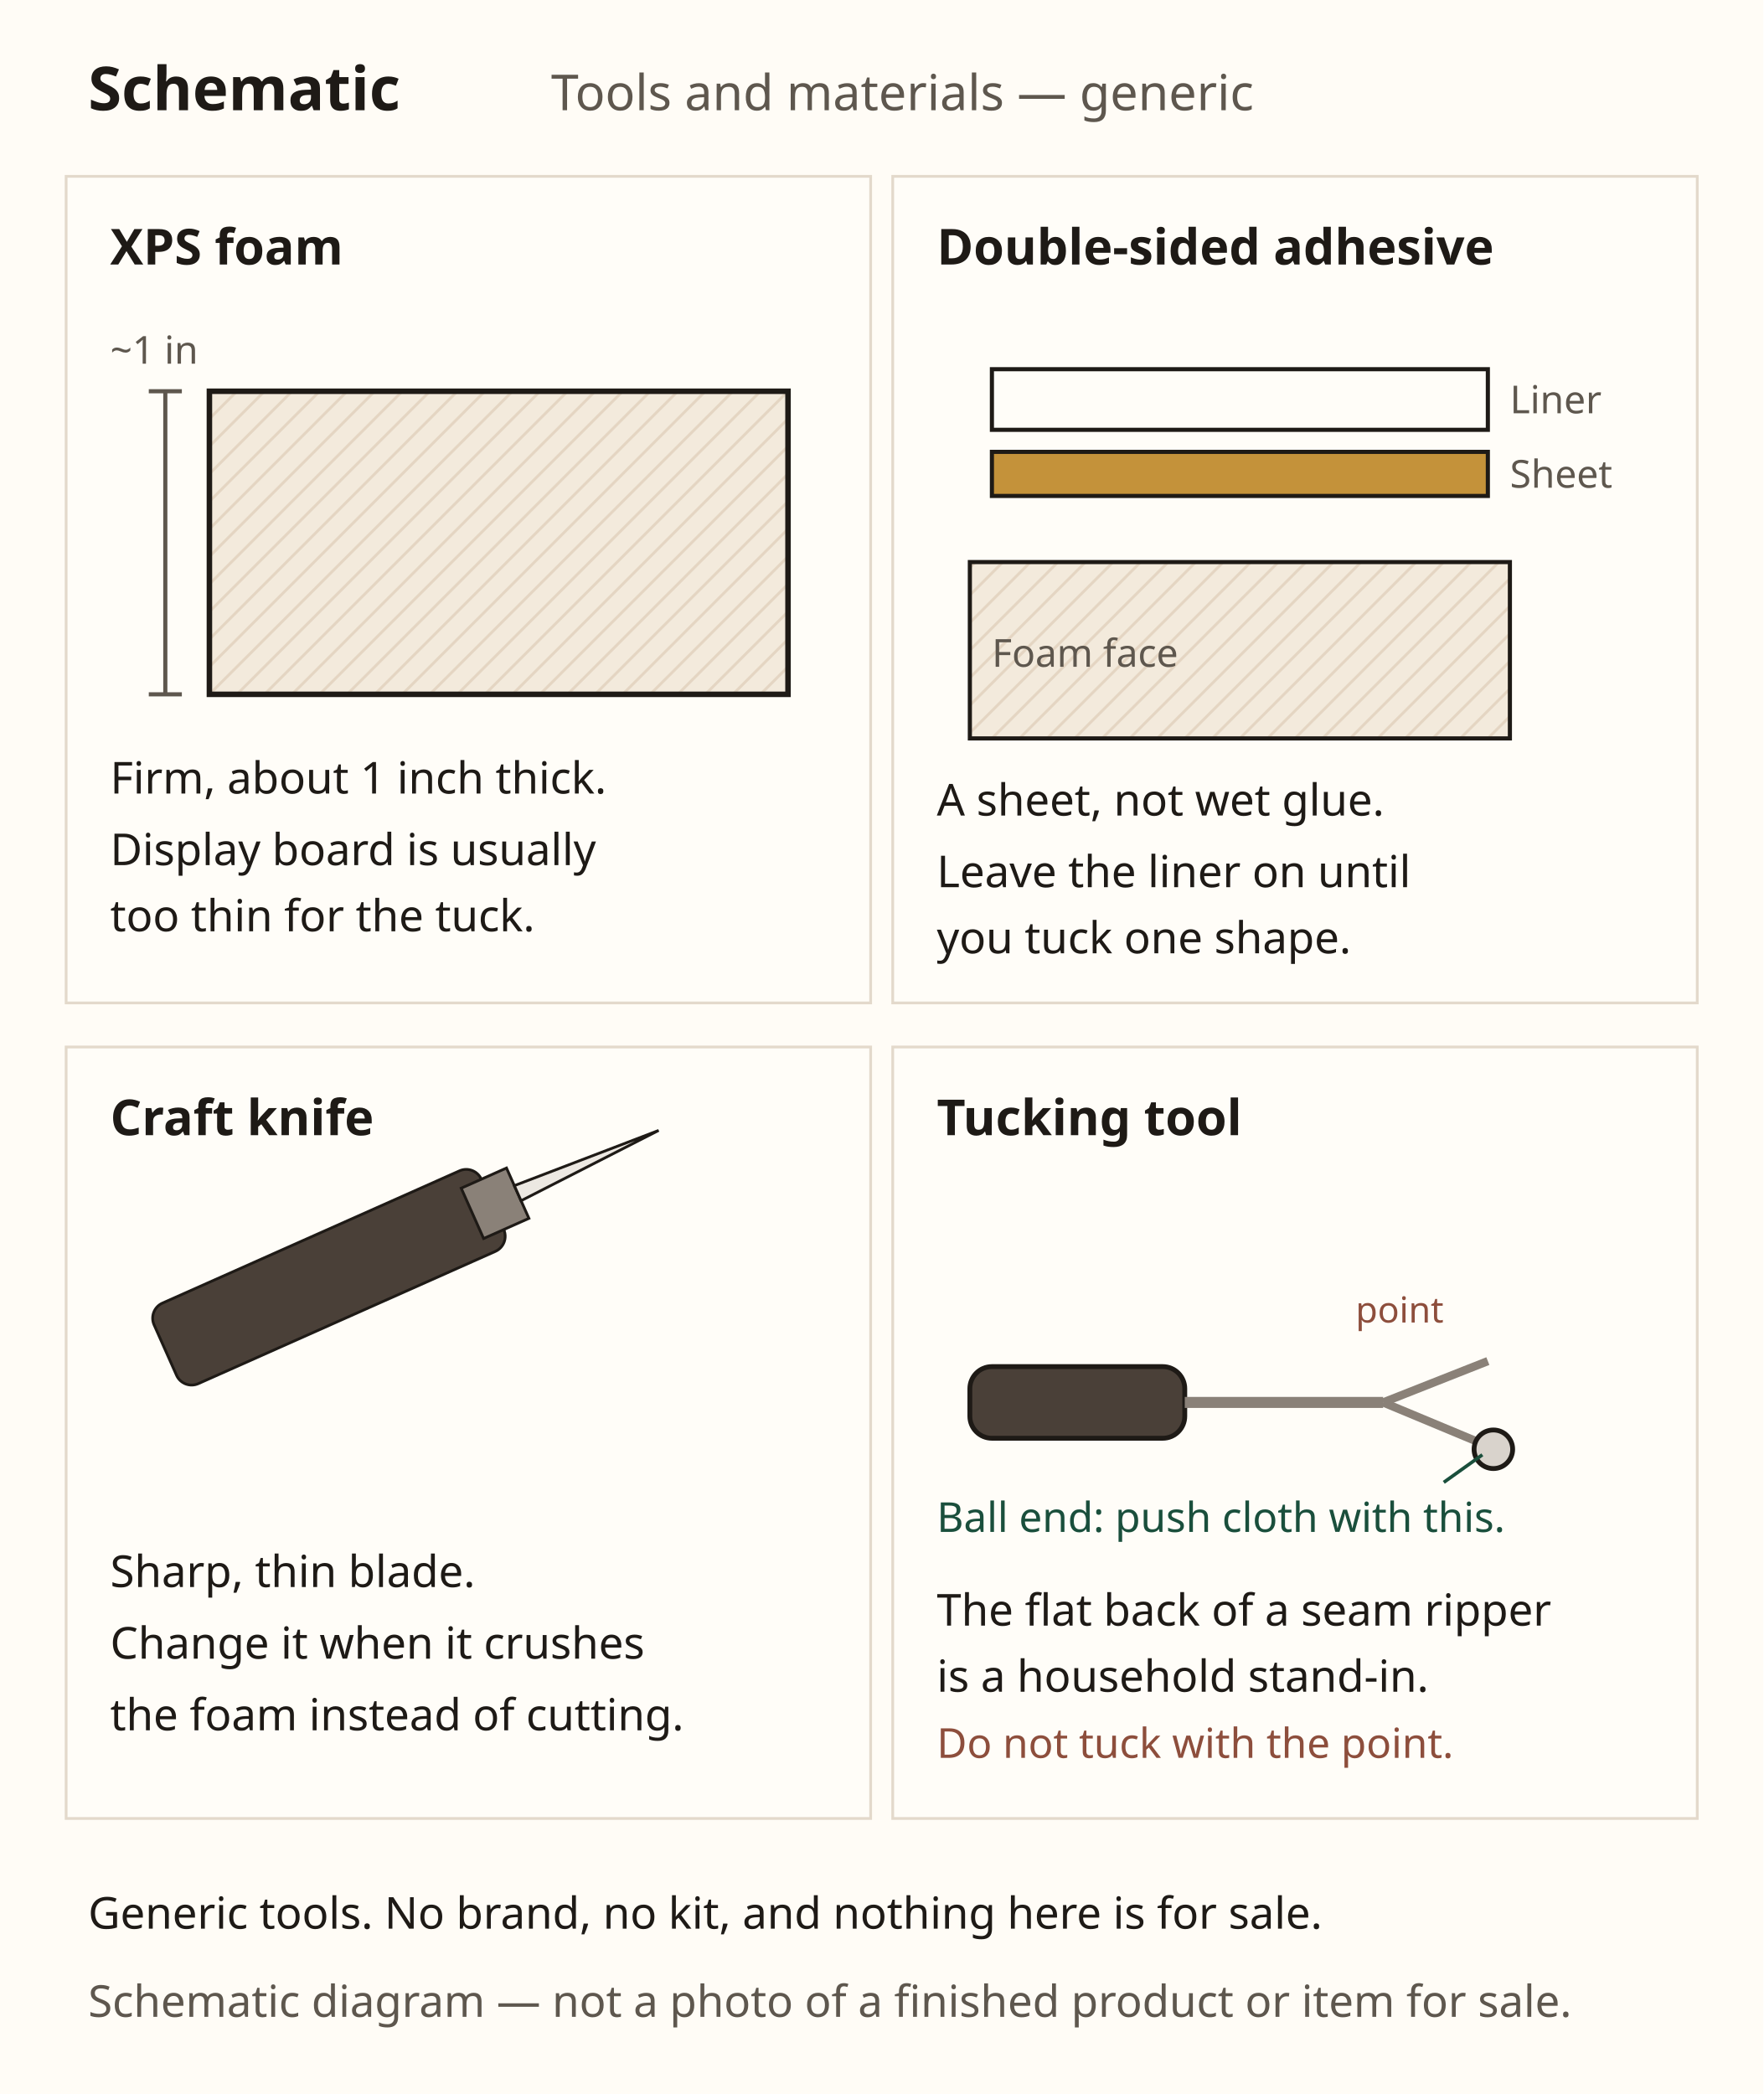
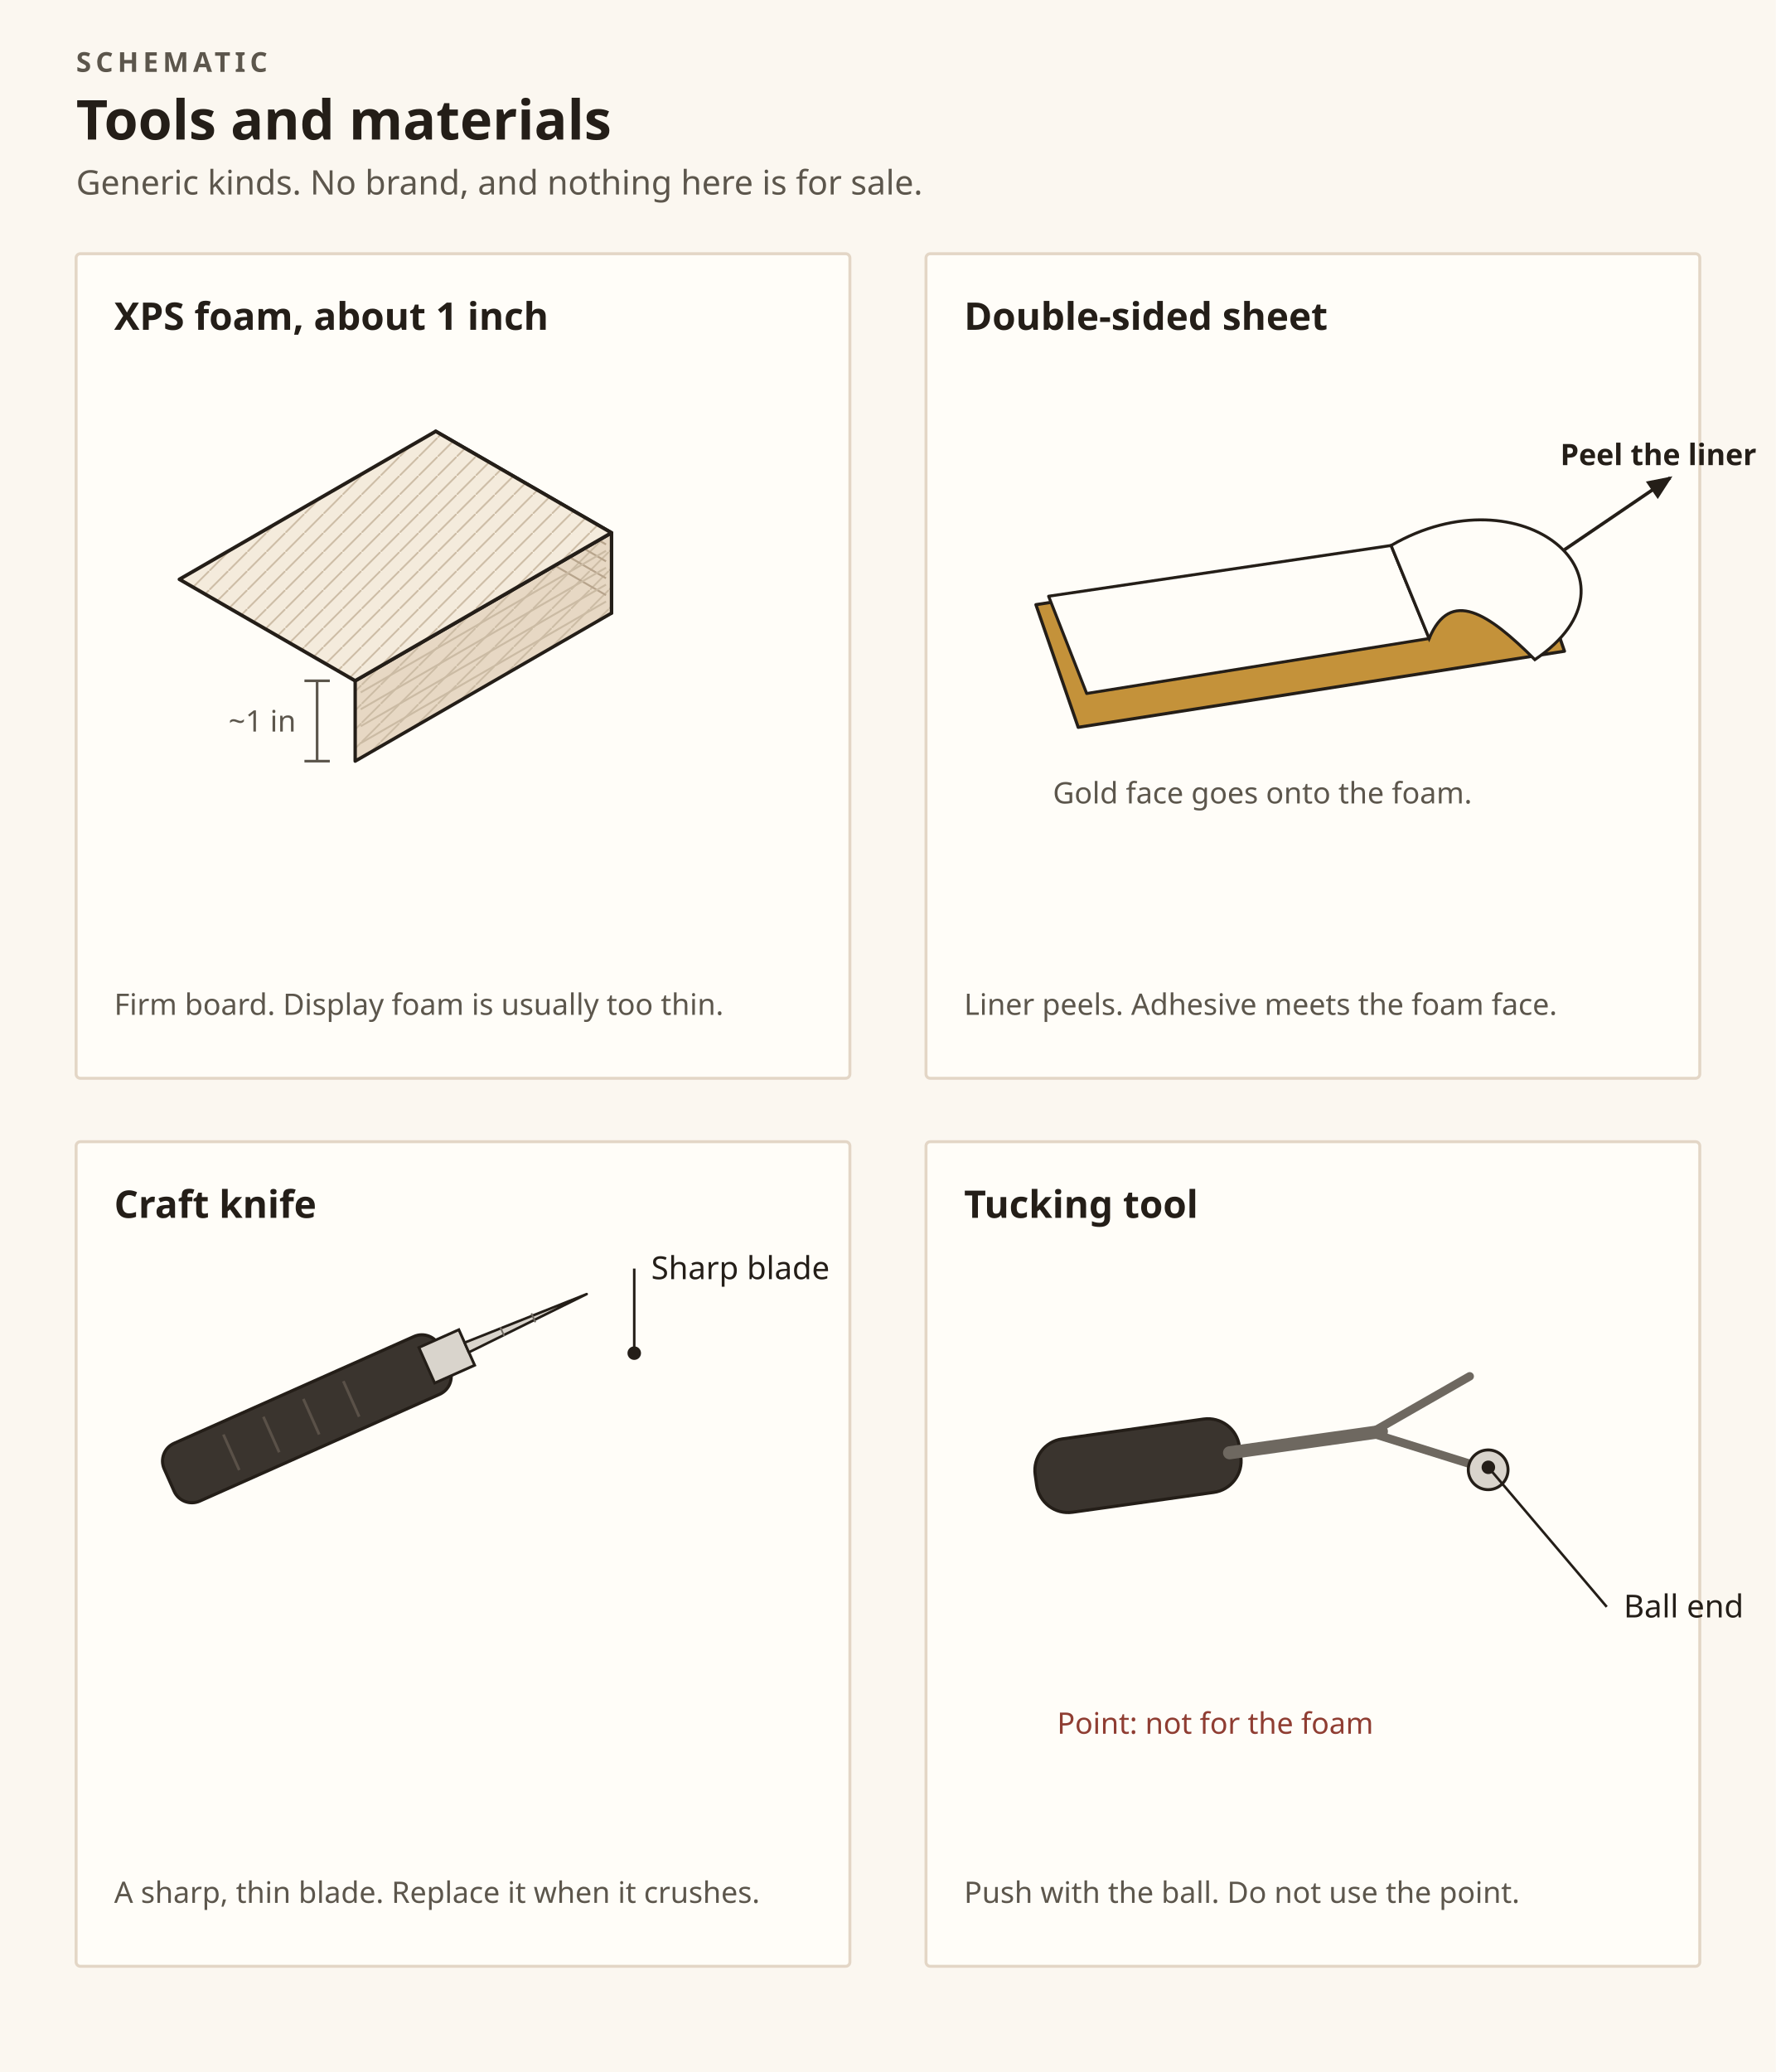
- <svg xmlns="http://www.w3.org/2000/svg" viewBox="0 0 640 760" width="640" height="760" font-family="Segoe UI, system-ui, sans-serif">
+ <svg xmlns="http://www.w3.org/2000/svg" viewBox="0 0 840 980" width="840" height="980" font-family="Segoe UI, system-ui, sans-serif">
  <defs>
-     <pattern id="foam" patternUnits="userSpaceOnUse" width="10" height="10">
-       <rect width="10" height="10" fill="#f3eadc" />
-       <path d="M-1 1 l2 -2 M0 10 L10 0 M9 11 l2 -2" stroke="#e4d5c2" stroke-width="1" />
+     <pattern id="foam" patternUnits="userSpaceOnUse" width="9" height="9">
+       <rect width="9" height="9" fill="#f4ebdc" />
+       <path d="M0 9 L9 0" stroke="#cbbba4" stroke-width="0.8" />
    </pattern>
+     <pattern id="foamSide" patternUnits="userSpaceOnUse" width="9" height="9">
+       <rect width="9" height="9" fill="#e7d8c4" />
+       <path d="M0 9 L9 0" stroke="#cbbba4" stroke-width="0.8" />
+     </pattern>
+     <pattern id="foamDark" patternUnits="userSpaceOnUse" width="9" height="9">
+       <rect width="9" height="9" fill="#d9c7b0" />
+       <path d="M0 9 L9 0" stroke="#b7a48c" stroke-width="0.8" />
+     </pattern>
+     <marker id="arr" viewBox="0 0 10 10" refX="8.2" refY="5" markerWidth="8" markerHeight="8" orient="auto">
+       <path d="M0 1.1 L9.2 5 L0 8.9 Z" fill="#241e18" />
+     </marker>
+     <marker id="arrW" viewBox="0 0 10 10" refX="8.2" refY="5" markerWidth="8" markerHeight="8" orient="auto">
+       <path d="M0 1.1 L9.2 5 L0 8.9 Z" fill="#8f3d32" />
+     </marker>
+     <marker id="arrR" viewBox="0 0 10 10" refX="8.2" refY="5" markerWidth="8" markerHeight="8" orient="auto">
+       <path d="M0 1.1 L9.2 5 L0 8.9 Z" fill="#1a4f3c" />
+     </marker>
  </defs>
-   <rect width="640" height="760" fill="#fffcf6" />
-   <text x="32" y="40" fill="#1e1a16" font-size="22" font-weight="700">Schematic</text>
-   <text x="200" y="40" fill="#5e574e" font-size="18">Tools and materials — generic</text>
-   <g transform="translate(24,64)">
-     <rect width="292" height="300" fill="#fffdf8" stroke="#e3d9cb" />
-     <text x="16" y="32" fill="#1e1a16" font-size="18" font-weight="700">XPS foam</text>
-     <line x1="36" y1="78" x2="36" y2="188" stroke="#5e574e" stroke-width="1.5" />
-     <line x1="30" y1="78" x2="42" y2="78" stroke="#5e574e" stroke-width="1.5" />
-     <line x1="30" y1="188" x2="42" y2="188" stroke="#5e574e" stroke-width="1.5" />
-     <text x="16" y="68" fill="#5e574e" font-size="14">~1 in</text>
-     <rect x="52" y="78" width="210" height="110" fill="url(#foam)" stroke="#1e1a16" stroke-width="2" />
-     <text x="16" y="224" fill="#1e1a16" font-size="16">Firm, about 1 inch thick.</text>
-     <text x="16" y="250" fill="#1e1a16" font-size="16">Display board is usually</text>
-     <text x="16" y="274" fill="#1e1a16" font-size="16">too thin for the tuck.</text>
+   <rect width="840" height="980" fill="#fbf7f0" />
+   <text x="36" y="34" fill="#5c564c" font-size="13" font-weight="700" letter-spacing="0.16em">SCHEMATIC</text>
+   <text x="36" y="66" fill="#241e18" font-size="26" font-weight="700">Tools and materials</text>
+   <text x="36" y="92" fill="#5c564c" font-size="16">Generic kinds. No brand, and nothing here is for sale.</text>
+   <rect x="36.00" y="120.00" width="366.00" height="390.00" rx="2" fill="#fffdf8" stroke="#e3d6c6" stroke-width="1.4" />
+   <text x="54.0" y="156.0" fill="#241e18" font-size="18" font-weight="700" text-anchor="start">XPS foam, about 1 inch</text>
+   <text x="54.0" y="480.0" fill="#5c564c" font-size="14" font-weight="500" text-anchor="start">Firm board. Display foam is usually too thin.</text>
+   <rect x="438.00" y="120.00" width="366.00" height="390.00" rx="2" fill="#fffdf8" stroke="#e3d6c6" stroke-width="1.4" />
+   <text x="456.0" y="156.0" fill="#241e18" font-size="18" font-weight="700" text-anchor="start">Double-sided sheet</text>
+   <text x="456.0" y="480.0" fill="#5c564c" font-size="14" font-weight="500" text-anchor="start">Liner peels. Adhesive meets the foam face.</text>
+   <rect x="36.00" y="540.00" width="366.00" height="390.00" rx="2" fill="#fffdf8" stroke="#e3d6c6" stroke-width="1.4" />
+   <text x="54.0" y="576.0" fill="#241e18" font-size="18" font-weight="700" text-anchor="start">Craft knife</text>
+   <text x="54.0" y="900.0" fill="#5c564c" font-size="14" font-weight="500" text-anchor="start">A sharp, thin blade. Replace it when it crushes.</text>
+   <rect x="438.00" y="540.00" width="366.00" height="390.00" rx="2" fill="#fffdf8" stroke="#e3d6c6" stroke-width="1.4" />
+   <text x="456.0" y="576.0" fill="#241e18" font-size="18" font-weight="700" text-anchor="start">Tucking tool</text>
+   <text x="456.0" y="900.0" fill="#5c564c" font-size="14" font-weight="500" text-anchor="start">Push with the ball. Do not use the point.</text>
+   <polygon points="289.24,290.00 206.11,242.00 206.11,204.00 289.24,252.00" fill="url(#foamDark)" stroke="#241e18" stroke-width="1.6" stroke-linejoin="round" />
+   <polygon points="168.00,360.00 289.24,290.00 289.24,252.00 168.00,322.00" fill="url(#foamSide)" stroke="#241e18" stroke-width="1.6" stroke-linejoin="round" />
+   <line x1="170.60" y1="351.50" x2="286.65" y2="284.50" stroke="#cbbba4" stroke-width="0.9" fill="none" />
+   <line x1="286.65" y1="281.50" x2="208.70" y2="236.50" stroke="#b7a48c" stroke-width="0.9" fill="none" />
+   <line x1="170.60" y1="343.50" x2="286.65" y2="276.50" stroke="#cbbba4" stroke-width="0.9" fill="none" />
+   <line x1="286.65" y1="273.50" x2="208.70" y2="228.50" stroke="#b7a48c" stroke-width="0.9" fill="none" />
+   <line x1="170.60" y1="335.50" x2="286.65" y2="268.50" stroke="#cbbba4" stroke-width="0.9" fill="none" />
+   <line x1="286.65" y1="265.50" x2="208.70" y2="220.50" stroke="#b7a48c" stroke-width="0.9" fill="none" />
+   <line x1="170.60" y1="327.50" x2="286.65" y2="260.50" stroke="#cbbba4" stroke-width="0.9" fill="none" />
+   <line x1="286.65" y1="257.50" x2="208.70" y2="212.50" stroke="#b7a48c" stroke-width="0.9" fill="none" />
+   <polygon points="168.00,322.00 289.24,252.00 206.11,204.00 84.86,274.00" fill="url(#foam)" stroke="#241e18" stroke-width="1.7" stroke-linejoin="round" />
+   <line x1="150.00" y1="322.00" x2="150.00" y2="360.00" stroke="#5c564c" stroke-width="1.25" fill="none" />
+   <line x1="144.00" y1="322.00" x2="156.00" y2="322.00" stroke="#5c564c" stroke-width="1.25" fill="none" />
+   <line x1="144.00" y1="360.00" x2="156.00" y2="360.00" stroke="#5c564c" stroke-width="1.25" fill="none" />
+   <text x="140.0" y="346.0" fill="#5c564c" font-size="14" font-weight="500" text-anchor="end">~1 in</text>
+   <polygon points="490.00,286.00 720.00,250.00 740.00,308.00 510.00,344.00" fill="#c4923a" stroke="#241e18" stroke-width="1.5" stroke-linejoin="round" />
+   <polygon points="496.00,282.00 658.00,258.00 676.00,302.00 514.00,328.00" fill="#fffdf8" stroke="#241e18" stroke-width="1.4" stroke-linejoin="round" />
+   <path d="M658 258 C 720 222, 782 274, 726 312 C 704 290, 686 278, 676 302 Z" fill="#fffdf8" stroke="#241e18" stroke-width="1.4" />
+   <line x1="740.00" y1="260.00" x2="790.00" y2="226.00" stroke="#241e18" stroke-width="1.6" fill="none" marker-end="url(#arr)" />
+   <text x="738.0" y="220.0" fill="#241e18" font-size="14" font-weight="700" text-anchor="start">Peel the liner</text>
+   <text x="498.0" y="380.0" fill="#5c564c" font-size="14" font-weight="500" text-anchor="start">Gold face goes onto the foam.</text>
+   <g transform="translate(80.0 700.0) rotate(-24)">
+     <rect x="0" y="-14.9" width="142.6" height="29.9" rx="9.2" fill="#3a342e" stroke="#241e18" stroke-width="1.5" />
+     <line x1="32.2" y1="-9.2" x2="32.2" y2="9.2" stroke="#5a5148" stroke-width="1.3" />
+     <line x1="52.9" y1="-9.2" x2="52.9" y2="9.2" stroke="#5a5148" stroke-width="1.3" />
+     <line x1="73.6" y1="-9.2" x2="73.6" y2="9.2" stroke="#5a5148" stroke-width="1.3" />
+     <line x1="94.3" y1="-9.2" x2="94.3" y2="9.2" stroke="#5a5148" stroke-width="1.3" />
+     <rect x="133.4" y="-9.2" width="20.7" height="18.4" fill="#d9d4cc" stroke="#241e18" stroke-width="1.3" />
+     <polygon points="154.1,-2.5 216.2,0 154.1,2.5" fill="#d9d4cc" stroke="#241e18" stroke-width="1.2" stroke-linejoin="round" />
+     <line x1="172.5" y1="-2.3" x2="172.5" y2="2.3" stroke="#6e6860" stroke-width="0.8" />
+     <line x1="188.6" y1="-2.3" x2="188.6" y2="2.3" stroke="#6e6860" stroke-width="0.8" />
  </g>
-   <g transform="translate(324,64)">
-     <rect width="292" height="300" fill="#fffdf8" stroke="#e3d9cb" />
-     <text x="16" y="32" fill="#1e1a16" font-size="18" font-weight="700">Double-sided adhesive</text>
-     <rect x="36" y="70" width="180" height="22" fill="#fffdf8" stroke="#1e1a16" stroke-width="1.5" />
-     <text x="224" y="86" fill="#5e574e" font-size="14">Liner</text>
-     <rect x="36" y="100" width="180" height="16" fill="#c4923a" stroke="#1e1a16" stroke-width="1.5" />
-     <text x="224" y="113" fill="#5e574e" font-size="14">Sheet</text>
-     <rect x="28" y="140" width="196" height="64" fill="url(#foam)" stroke="#1e1a16" stroke-width="1.5" />
-     <text x="36" y="178" fill="#5e574e" font-size="14">Foam face</text>
-     <text x="16" y="232" fill="#1e1a16" font-size="16">A sheet, not wet glue.</text>
-     <text x="16" y="258" fill="#1e1a16" font-size="16">Leave the liner on until</text>
-     <text x="16" y="282" fill="#1e1a16" font-size="16">you tuck one shape.</text>
+   <circle cx="300.00" cy="640.00" r="3.20" fill="#241e18" stroke="#241e18" stroke-width="0" />
+   <line x1="300.00" y1="640.00" x2="300.00" y2="600.00" stroke="#241e18" stroke-width="1.2" fill="none" />
+   <text x="308.0" y="605.0" fill="#241e18" font-size="15" font-weight="500" text-anchor="start">Sharp blade</text>
+   <g transform="translate(490.0 700.0) rotate(-8)">
+     <rect x="0" y="-17.5" width="97.5" height="35.0" rx="15.0" fill="#3a342e" stroke="#241e18" stroke-width="1.5" />
+     <line x1="92.5" y1="0" x2="165.0" y2="0" stroke="#6e6860" stroke-width="6.2" stroke-linecap="round" />
+     <path d="M160.0 0 L210.0 -20.0" fill="none" stroke="#6e6860" stroke-width="4.0" stroke-linecap="round" />
+     <path d="M160.0 0 L207.5 22.5" fill="none" stroke="#6e6860" stroke-width="4.0" stroke-linecap="round" />
+     <circle cx="212.5" cy="25.0" r="9.4" fill="#d9d4cc" stroke="#241e18" stroke-width="1.4" />
  </g>
-   <g transform="translate(24,380)">
-     <rect width="292" height="280" fill="#fffdf8" stroke="#e3d9cb" />
-     <text x="16" y="32" fill="#1e1a16" font-size="18" font-weight="700">Craft knife</text>
-     <g transform="translate(36,110) rotate(-24)">
-       <rect x="0" y="-16" width="130" height="32" rx="6" fill="#4a4038" stroke="#1e1a16" />
-       <rect x="122" y="-10" width="18" height="20" fill="#8a8178" stroke="#1e1a16" />
-       <polygon points="140,-3 196,0 140,3" fill="#ece8e2" stroke="#1e1a16" />
-     </g>
-     <text x="16" y="196" fill="#1e1a16" font-size="16">Sharp, thin blade.</text>
-     <text x="16" y="222" fill="#1e1a16" font-size="16">Change it when it crushes</text>
-     <text x="16" y="248" fill="#1e1a16" font-size="16">the foam instead of cutting.</text>
-   </g>
-   <g transform="translate(324,380)">
-     <rect width="292" height="280" fill="#fffdf8" stroke="#e3d9cb" />
-     <text x="16" y="32" fill="#1e1a16" font-size="18" font-weight="700">Tucking tool</text>
-     <g transform="translate(28,108)" fill="none" stroke="#1e1a16" stroke-width="1.75">
-       <rect x="0" y="8" width="78" height="26" rx="8" fill="#4a4038" />
-       <line x1="78" y1="21" x2="150" y2="21" stroke="#8a8178" stroke-width="4" />
-       <path d="M150 21 L188 6" stroke="#8a8178" stroke-width="3" />
-       <path d="M150 21 L186 36" stroke="#8a8178" stroke-width="3" />
-       <circle cx="190" cy="38" r="7" fill="#d9d3cc" />
-     </g>
-     <text x="168" y="100" fill="#8d4e3c" font-size="13">point</text>
-     <line x1="200" y1="158" x2="214" y2="148" stroke="#1a4f3c" stroke-width="1.25" />
-     <text x="16" y="176" fill="#1a4f3c" font-size="15">Ball end: push cloth with this.</text>
-     <text x="16" y="210" fill="#1e1a16" font-size="16">The flat back of a seam ripper</text>
-     <text x="16" y="234" fill="#1e1a16" font-size="16">is a household stand-in.</text>
-     <text x="16" y="258" fill="#8d4e3c" font-size="15">Do not tuck with the point.</text>
-   </g>
-   <text x="32" y="700" fill="#1e1a16" font-size="16">Generic tools. No brand, no kit, and nothing here is for sale.</text>
-   <text x="32" y="732" fill="#5e574e" font-size="16">Schematic diagram — not a photo of a finished product or item for sale.</text>
+   <circle cx="704.00" cy="694.00" r="3.20" fill="#241e18" stroke="#241e18" stroke-width="0" />
+   <line x1="704.00" y1="694.00" x2="760.00" y2="760.00" stroke="#241e18" stroke-width="1.2" fill="none" />
+   <text x="768.0" y="765.0" fill="#241e18" font-size="15" font-weight="500" text-anchor="start">Ball end</text>
+   <text x="500.0" y="820.0" fill="#8f3d32" font-size="14" font-weight="500" text-anchor="start">Point: not for the foam</text>
</svg>
